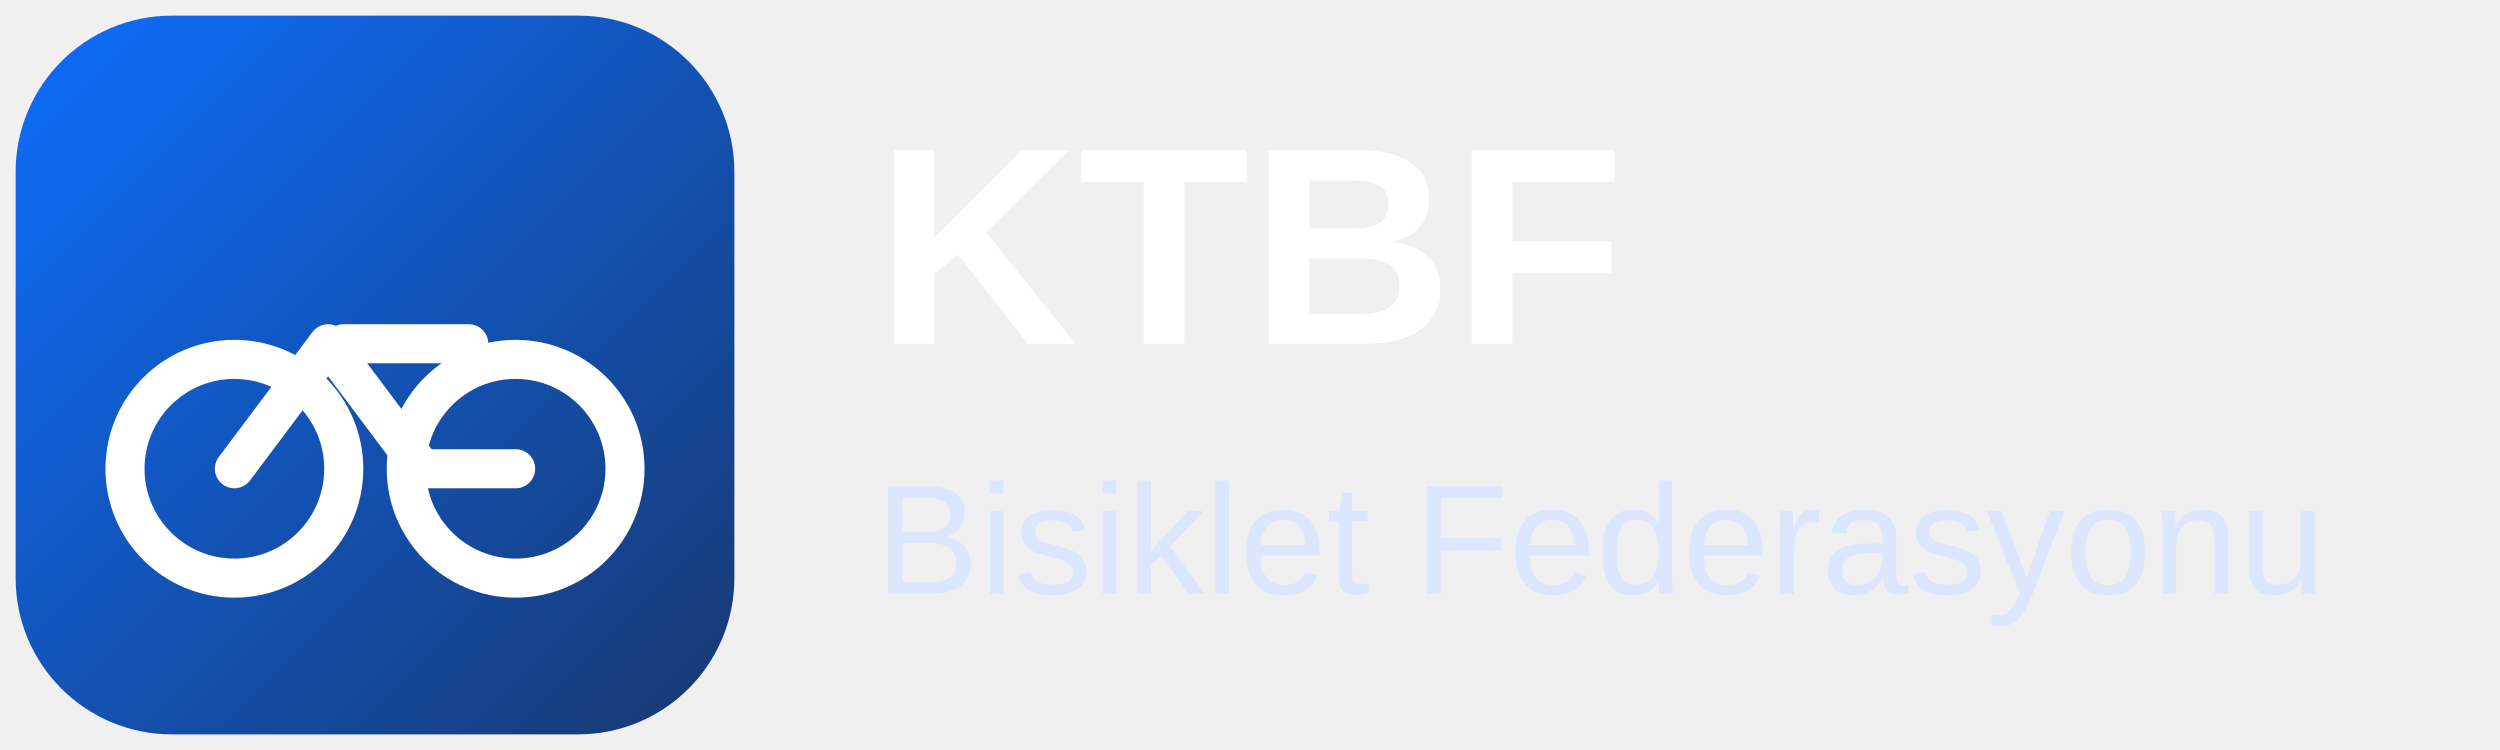
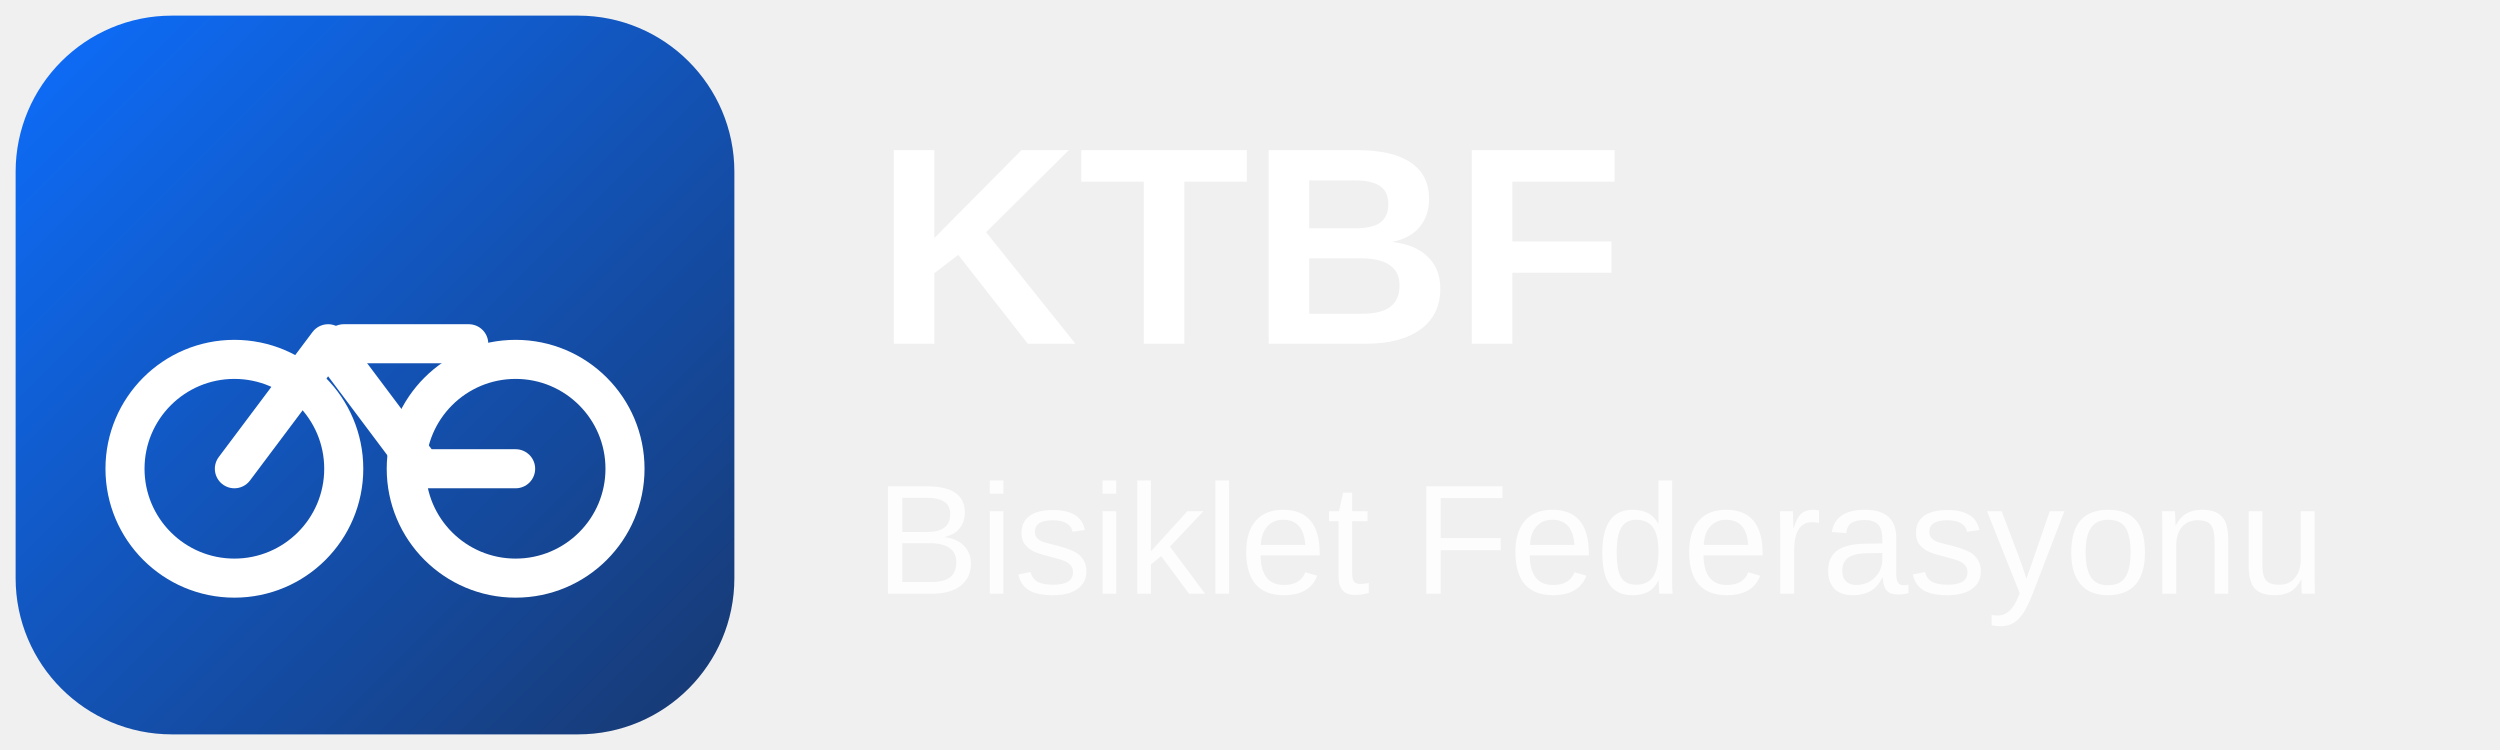
- <svg xmlns="http://www.w3.org/2000/svg" viewBox="0 0 160 48" role="img" aria-labelledby="title desc">
+ <svg xmlns="http://www.w3.org/2000/svg" viewBox="0 0 160 48" role="img" aria-labelledby="title desc" style="color:#ffffff">
  <defs>
    <linearGradient id="g" x1="0" x2="1" y1="0" y2="1">
      <stop offset="0" stop-color="#0d6efd" />
      <stop offset="1" stop-color="#18386f" />
    </linearGradient>
  </defs>
  <rect x="1" y="1" width="46" height="46" rx="10" fill="url(#g)" />
  <circle cx="15" cy="30" r="7" fill="none" stroke="#fff" stroke-width="2.5" />
  <circle cx="33" cy="30" r="7" fill="none" stroke="#fff" stroke-width="2.5" />
  <path d="M15 30 L21 22 L27 30 L33 30" fill="none" stroke="#fff" stroke-width="2.5" stroke-linecap="round" stroke-linejoin="round" />
  <path d="M22 22 H30" fill="none" stroke="#fff" stroke-width="2.5" stroke-linecap="round" />
-   <text x="56" y="22" font-family="Arial, sans-serif" font-size="18" font-weight="700" fill="#ffffff">KTBF</text>
-   <text x="56" y="38" font-family="Arial, sans-serif" font-size="10" fill="#dce6ff">Bisiklet Federasyonu</text>
+   <text x="56" y="22" font-family="Arial, sans-serif" font-size="18" font-weight="700" fill="currentColor">KTBF</text>
+   <text x="56" y="38" font-family="Arial, sans-serif" font-size="10" fill="currentColor" opacity="0.85">Bisiklet Federasyonu</text>
</svg>
